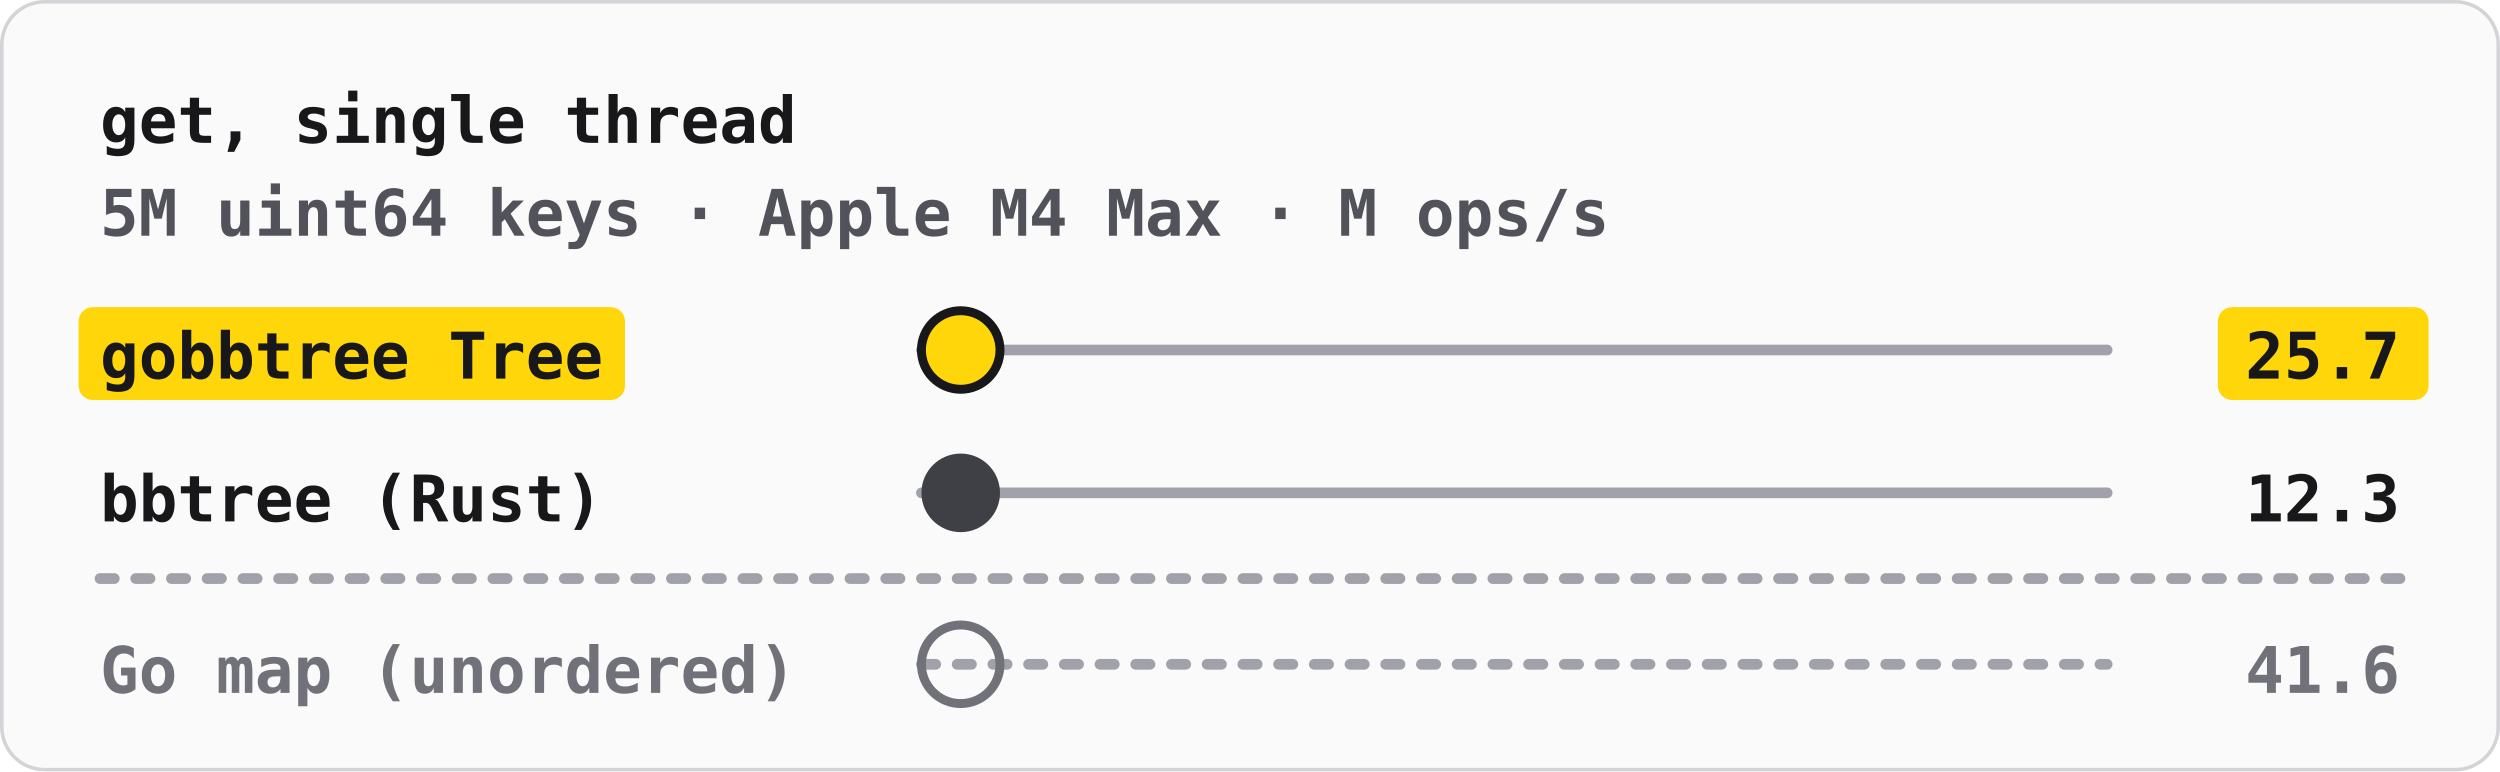
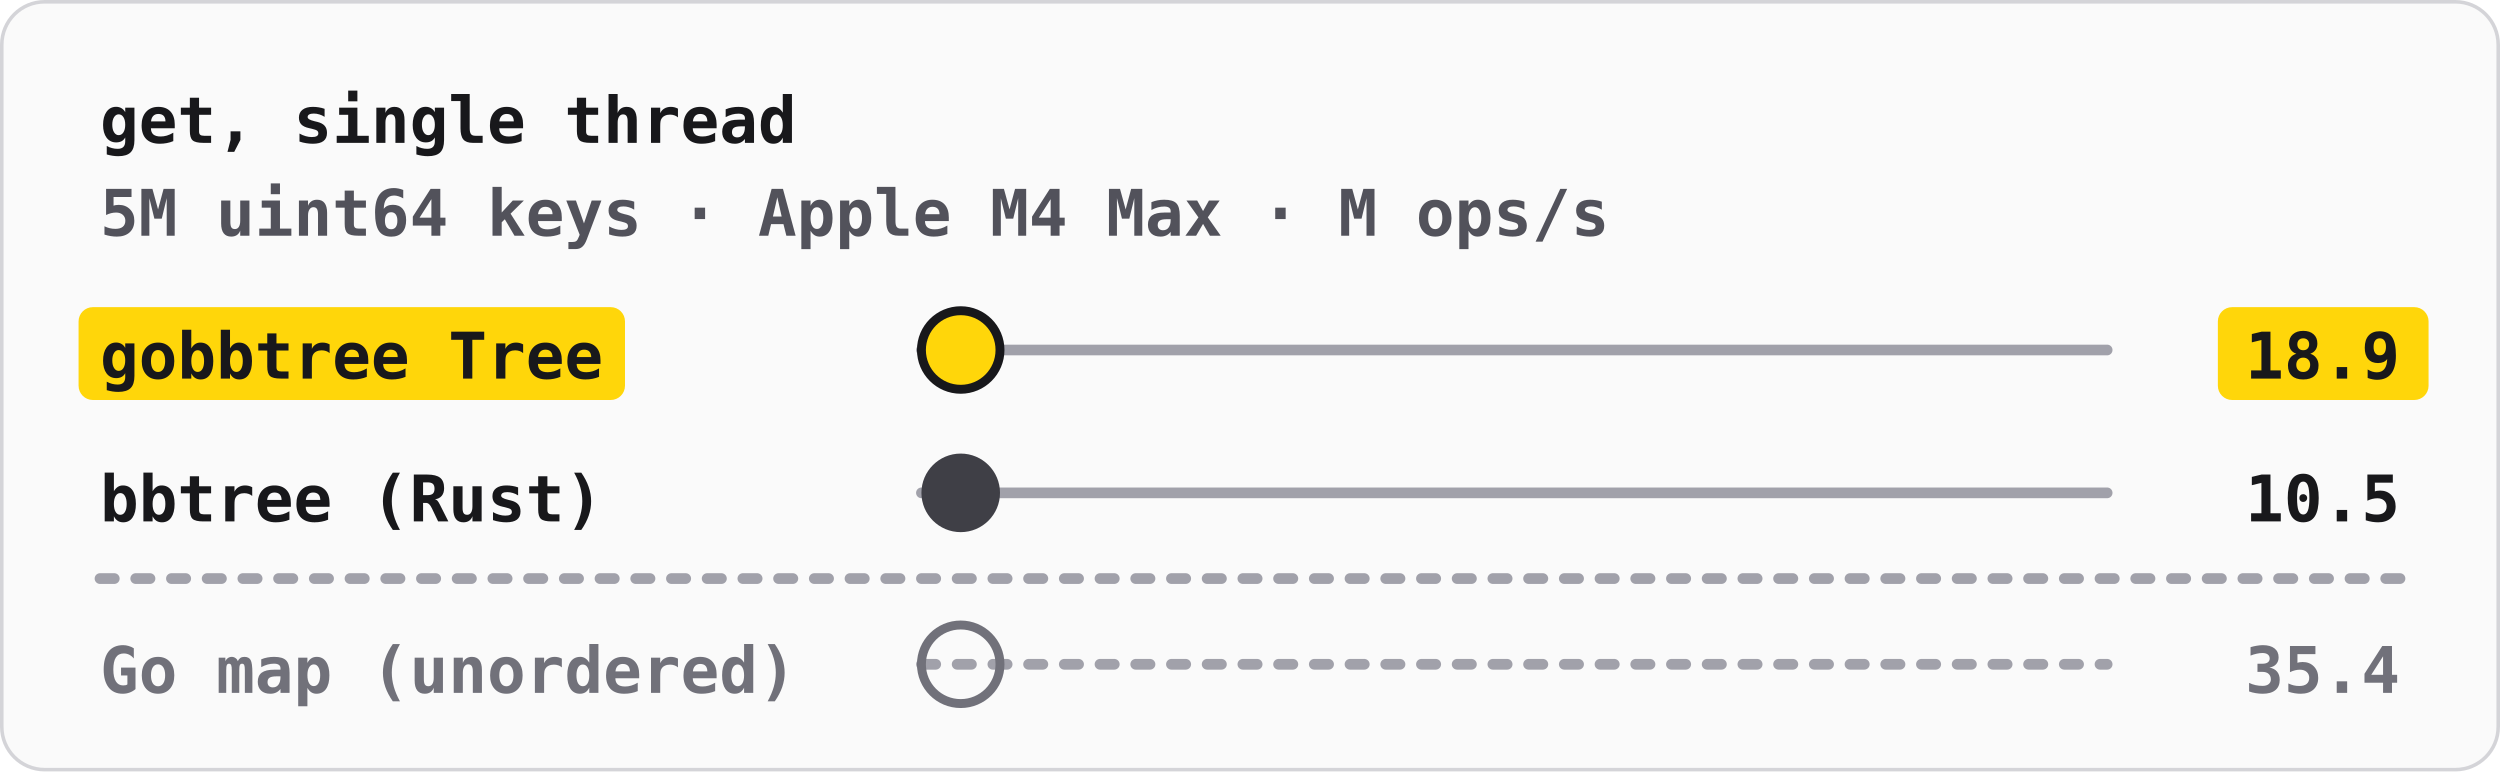
- <svg xmlns="http://www.w3.org/2000/svg" width="700" height="216" viewBox="0 0 700 216" role="img" aria-label="Get on 5M mixed uint64 keys, one thread, Apple M4 Max, in million operations per second: gobbtree Tree 25.7, bbtree (Rust) 12.3; Go map, unordered, 41.6.">
+ <svg xmlns="http://www.w3.org/2000/svg" width="700" height="216" viewBox="0 0 700 216" role="img" aria-label="Get on 5M mixed uint64 keys, one thread, Apple M4 Max, in million operations per second: gobbtree Tree 18.9, bbtree (Rust) 10.5; Go map, unordered, 35.4.">
  <style>
    text { font-family: ui-monospace, SFMono-Regular, Menlo, Consolas, monospace; font-size: 18px; font-weight: 600; fill: #18181b; }
    .title { font-weight: 800; }
    .muted { fill: #52525b; }
    .faint { fill: #71717a; }
    .ours { font-weight: 800; }
    .value { text-anchor: end; }
    .highlight { fill: #ffd60a; }
    .track { stroke: #a1a1aa; stroke-width: 3; stroke-linecap: round; }
    .dashed { stroke-dasharray: 4 6; }
    .ball { animation: bounce linear infinite alternate; }
    @keyframes bounce { to { transform: translateX(310px); } }
  </style>
  <rect x="0.5" y="0.5" width="699" height="215" rx="12" fill="#fafafa" stroke="#d4d4d8" />
  <text class="title" x="28" y="40">get, single thread</text>
  <text class="muted" x="28" y="66">5M uint64 keys · Apple M4 Max · M ops/s</text>
  <rect class="highlight" x="22" y="86" width="153" height="26" rx="4" />
  <rect class="highlight" x="621" y="86" width="59" height="26" rx="4" />
  <text class="ours" x="28" y="106">gobbtree Tree</text>
  <line class="track" x1="258" y1="98" x2="590" y2="98" />
  <circle class="ball" cx="269" cy="98" r="11" fill="#ffd60a" stroke="#18181b" stroke-width="2.5" style="animation-duration: 0.60s" />
-   <text class="ours value" x="672" y="106">25.7</text>
+   <text class="ours value" x="672" y="106">18.9</text>
  <text x="28" y="146">bbtree (Rust)</text>
  <line class="track" x1="258" y1="138" x2="590" y2="138" />
-   <circle class="ball" cx="269" cy="138" r="11" fill="#3f3f46" style="animation-duration: 1.25s" />
-   <text class="value" x="672" y="146">12.3</text>
+   <circle class="ball" cx="269" cy="138" r="11" fill="#3f3f46" style="animation-duration: 1.08s" />
+   <text class="value" x="672" y="146">10.5</text>
  <line class="track dashed" x1="28" y1="162" x2="672" y2="162" stroke-width="1.5" />
  <text class="faint" x="28" y="194">Go map (unordered)</text>
  <line class="track dashed" x1="258" y1="186" x2="590" y2="186" />
-   <circle class="ball" cx="269" cy="186" r="11" fill="none" stroke="#71717a" stroke-width="2.5" style="animation-duration: 0.37s" />
-   <text class="faint value" x="672" y="194">41.6</text>
+   <circle class="ball" cx="269" cy="186" r="11" fill="none" stroke="#71717a" stroke-width="2.5" style="animation-duration: 0.32s" />
+   <text class="faint value" x="672" y="194">35.4</text>
</svg>
